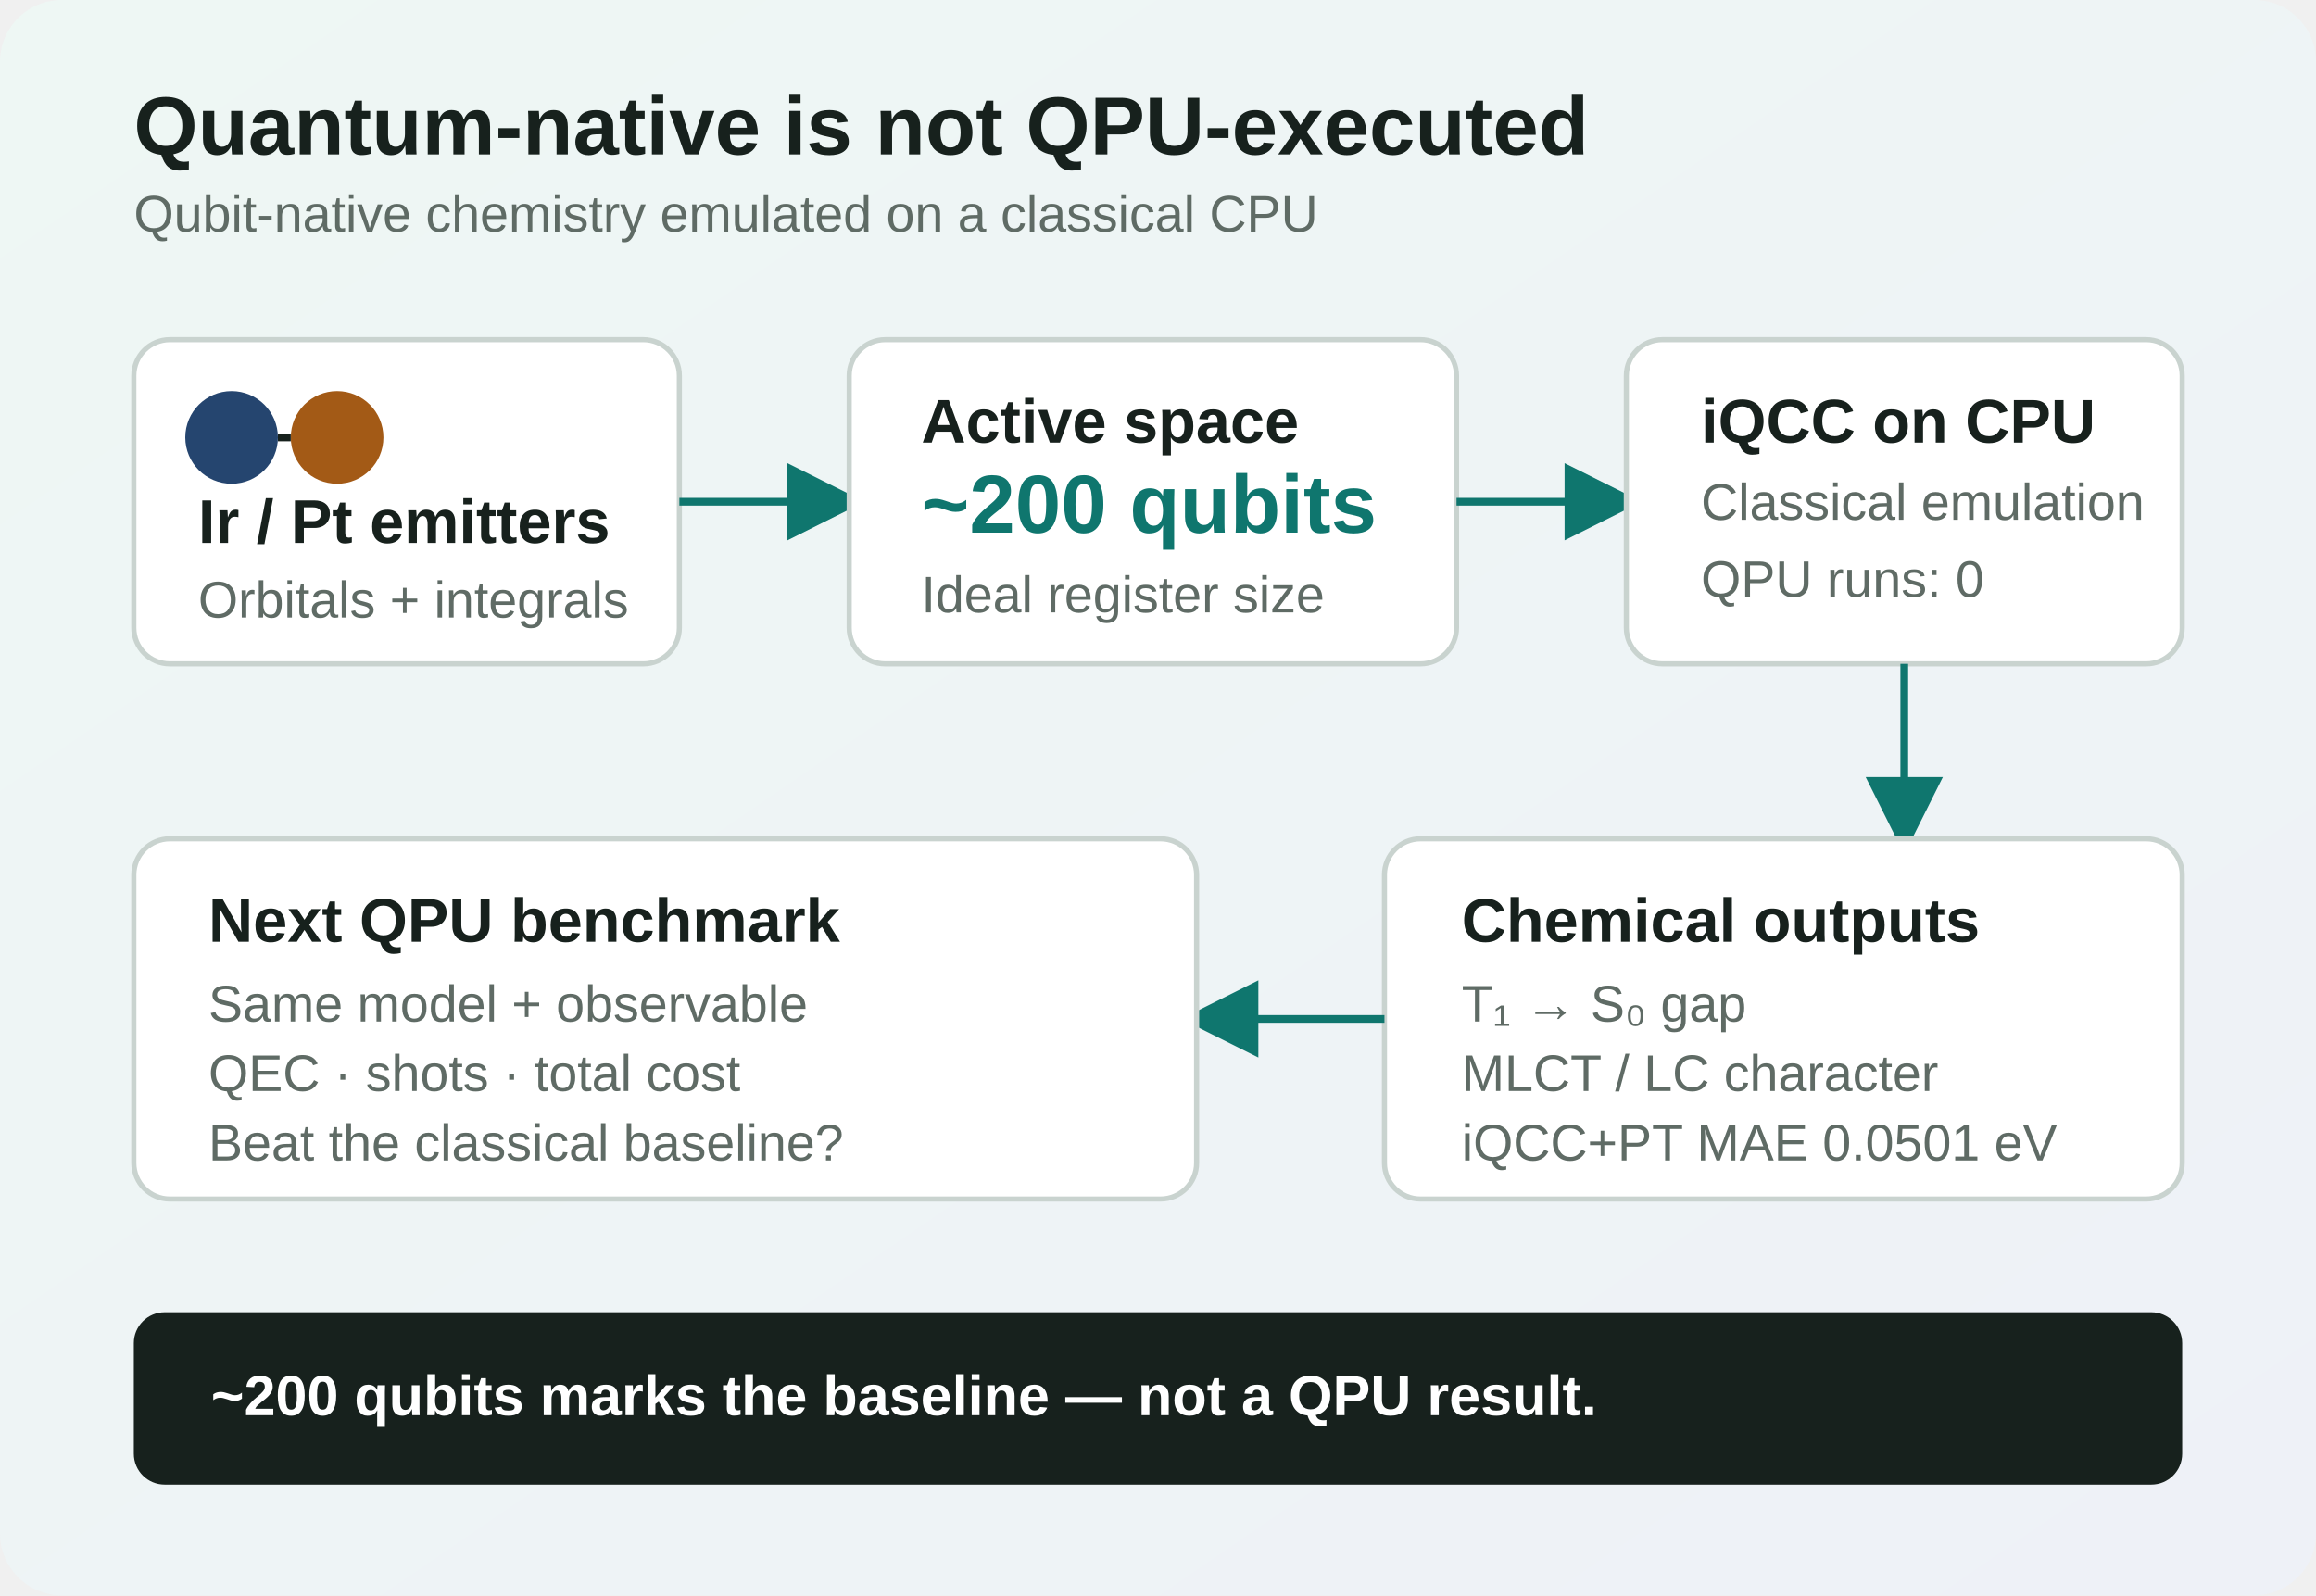
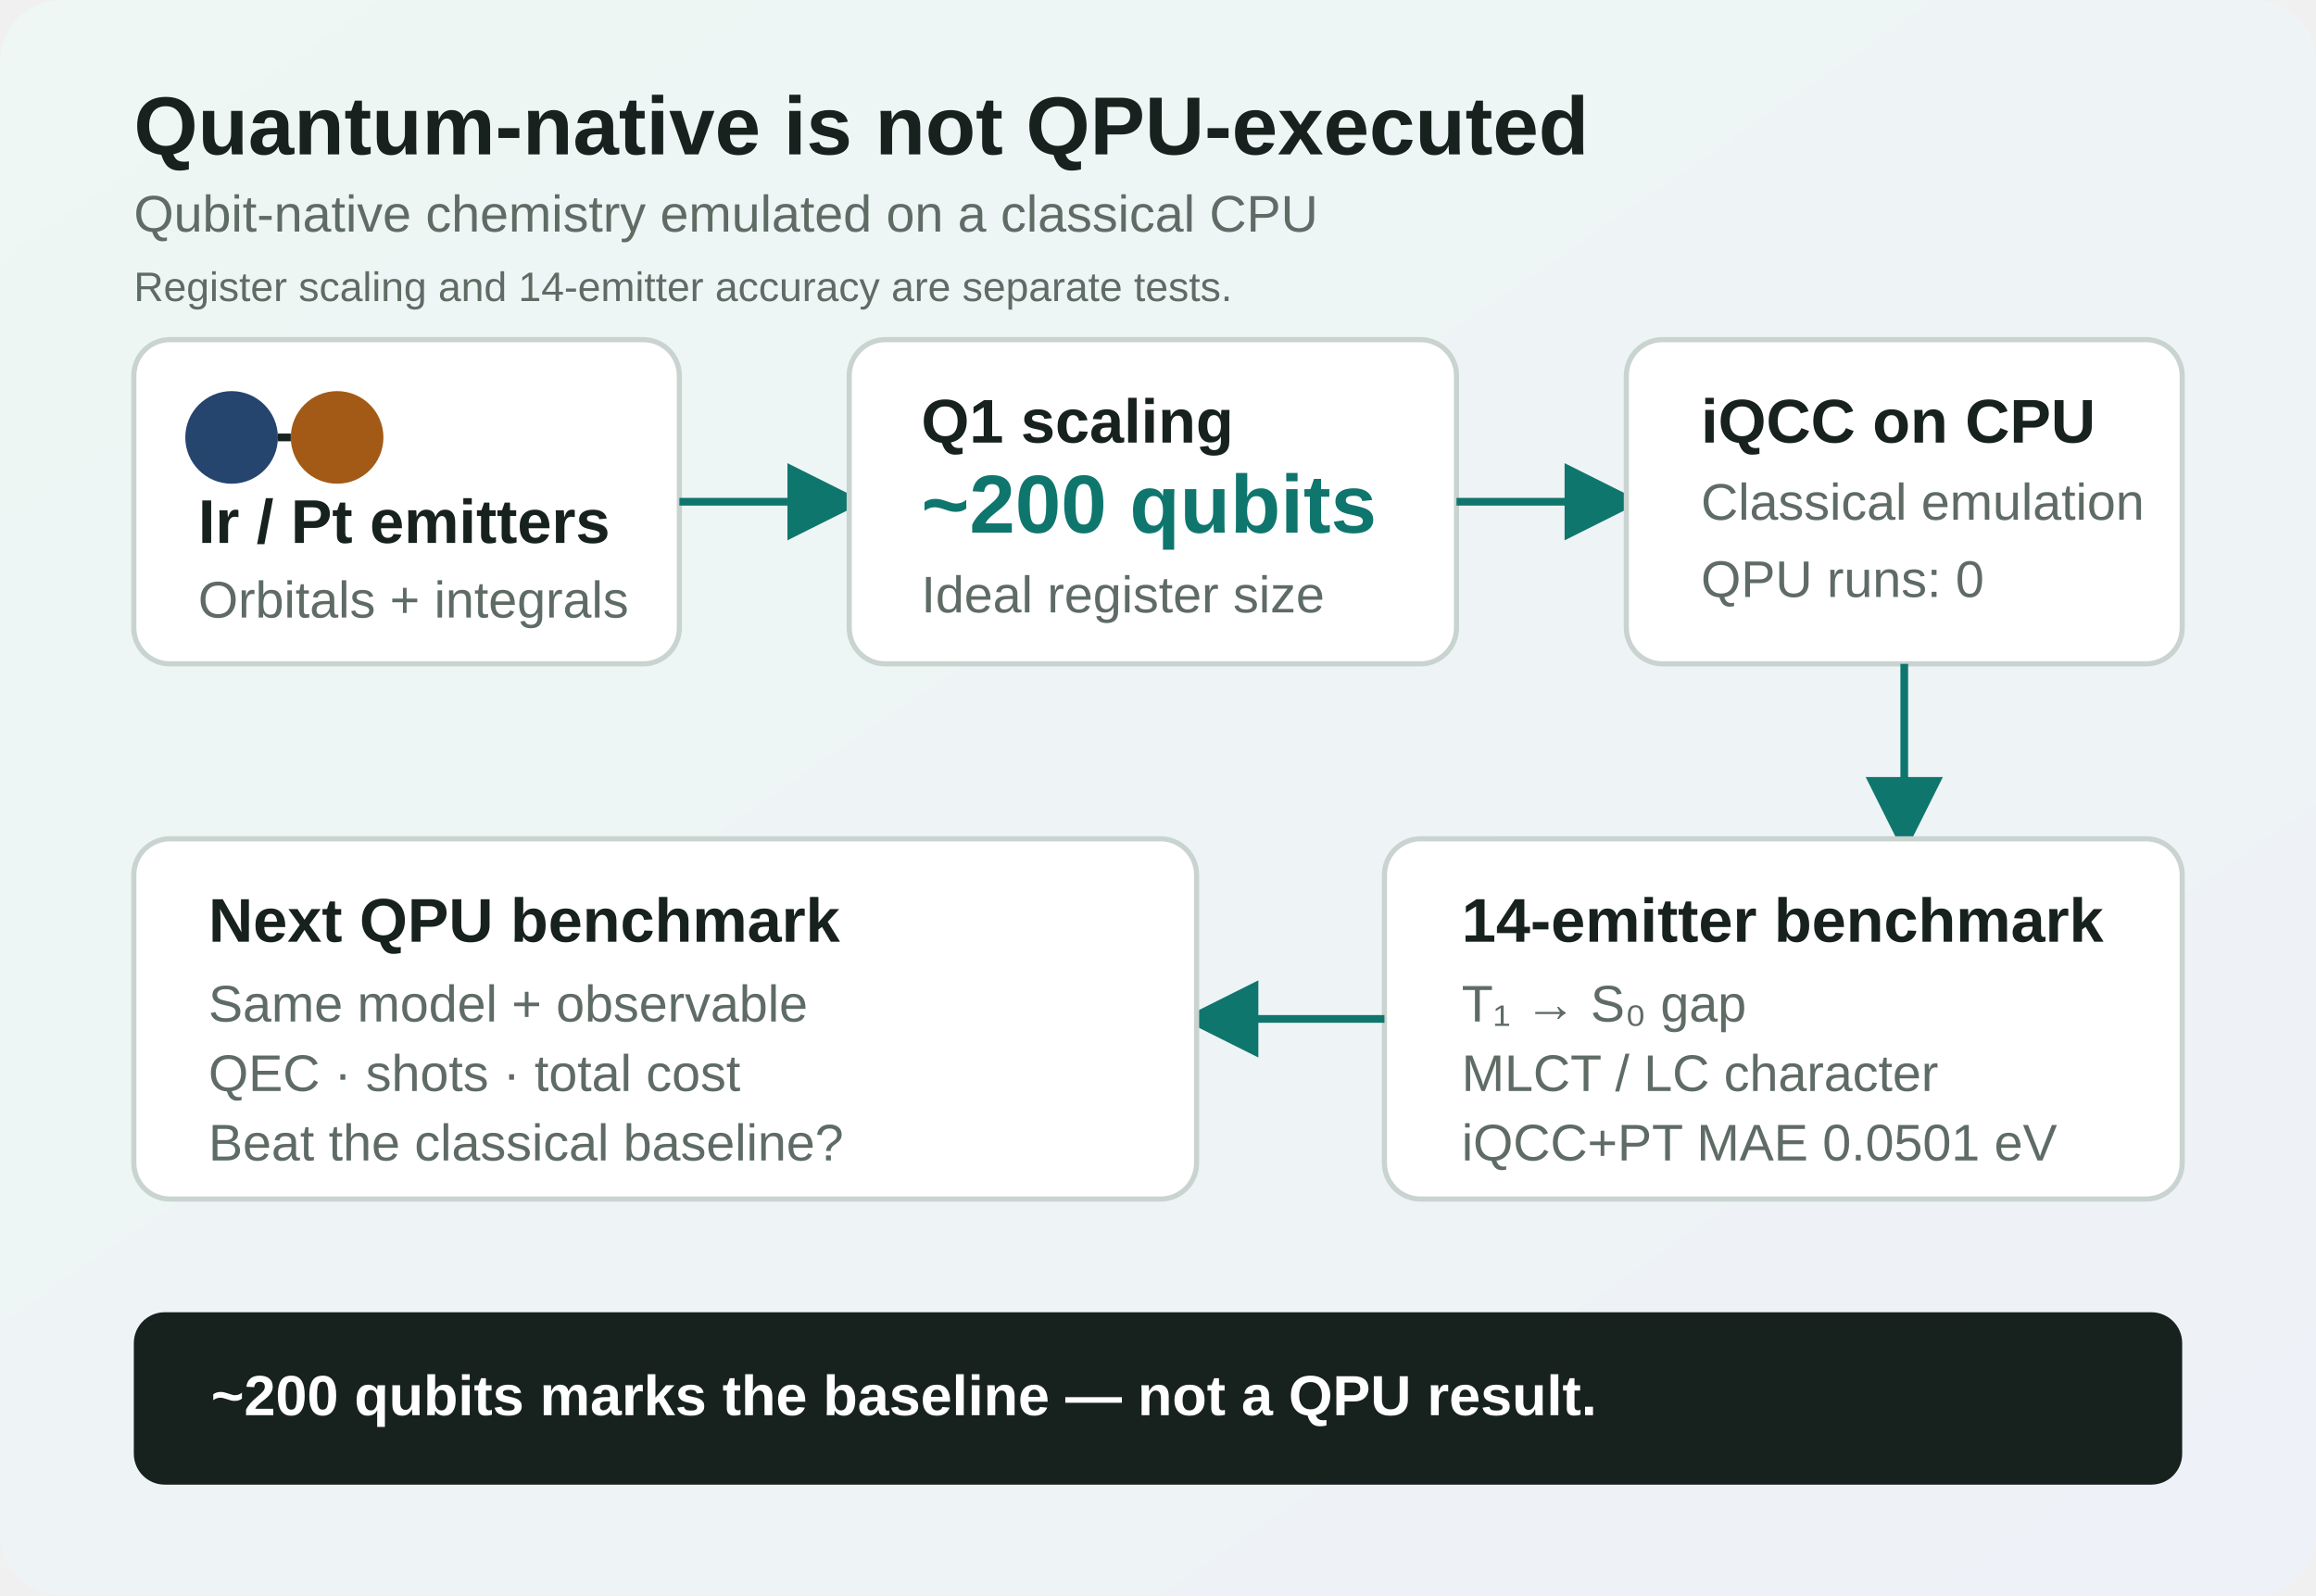
<svg xmlns="http://www.w3.org/2000/svg" width="900" height="620" viewBox="0 0 900 620" role="img" aria-labelledby="title desc">
  <defs>
    <linearGradient id="bg" x1="0" y1="0" x2="1" y2="1">
      <stop stop-color="#eef7f4" />
      <stop offset="1" stop-color="#eef1f7" />
    </linearGradient>
    <marker id="arrow" markerWidth="10" markerHeight="10" refX="8" refY="5" orient="auto">
      <path d="M0 0L10 5L0 10Z" fill="#0f766e" />
    </marker>
    <style>
      .t{font-family:Segoe UI,Noto Sans KR,Arial,sans-serif;fill:#17211d}.t.accent{fill:#0f766e}.h{font-size:32px;font-weight:800}.s{font-size:24px;font-weight:700}.b{font-size:20px;fill:#5f6b65}.box{fill:#fff;stroke:#c9d3cf;stroke-width:2}.line{stroke:#0f766e;stroke-width:3;fill:none;marker-end:url(#arrow)}
    </style>
  </defs>
  <rect width="900" height="620" rx="24" fill="url(#bg)" />
  <text x="52" y="60" class="t h">Quantum-native is not QPU-executed</text>
  <text x="52" y="90" class="t b">Qubit-native chemistry emulated on a classical CPU</text>
+   <text x="52" y="117" class="t b" style="font-size:16px">Register scaling and 14-emitter accuracy are separate tests.</text>
  <rect x="52" y="132" width="212" height="126" rx="14" class="box" />
  <circle cx="90" cy="170" r="18" fill="#25456f" />
  <circle cx="131" cy="170" r="18" fill="#a35a16" />
  <path d="M108 170h5" stroke="#17211d" stroke-width="3" />
  <text x="77" y="211" class="t s">Ir / Pt emitters</text>
  <text x="77" y="240" class="t b">Orbitals + integrals</text>
  <path d="M264 195H330" class="line" />
  <rect x="330" y="132" width="236" height="126" rx="14" class="box" />
-   <text x="358" y="172" class="t s">Active space</text>
+   <text x="358" y="172" class="t s">Q1 scaling</text>
  <text x="358" y="207" class="t h accent">~200 qubits</text>
  <text x="358" y="238" class="t b">Ideal register size</text>
  <path d="M566 195H632" class="line" />
  <rect x="632" y="132" width="216" height="126" rx="14" class="box" />
  <text x="661" y="172" class="t s">iQCC on CPU</text>
  <text x="661" y="202" class="t b">Classical emulation</text>
  <text x="661" y="232" class="t b">QPU runs: 0</text>
  <path d="M740 258V326" class="line" />
  <rect x="538" y="326" width="310" height="140" rx="14" class="box" />
-   <text x="568" y="366" class="t s">Chemical outputs</text>
+   <text x="568" y="366" class="t s">14-emitter benchmark</text>
  <text x="568" y="397" class="t b">T₁ → S₀ gap</text>
  <text x="568" y="424" class="t b">MLCT / LC character</text>
  <text x="568" y="451" class="t b">iQCC+PT MAE 0.0501 eV</text>
  <path d="M538 396H465" class="line" />
  <rect x="52" y="326" width="413" height="140" rx="14" class="box" />
  <text x="81" y="366" class="t s">Next QPU benchmark</text>
  <text x="81" y="397" class="t b">Same model + observable</text>
  <text x="81" y="424" class="t b">QEC · shots · total cost</text>
  <text x="81" y="451" class="t b">Beat the classical baseline?</text>
  <rect x="52" y="510" width="796" height="67" rx="12" fill="#17211d" />
  <text x="82" y="550" font-family="Segoe UI,Arial,sans-serif" font-size="22" font-weight="700" fill="#fff">~200 qubits marks the baseline — not a QPU result.</text>
</svg>
